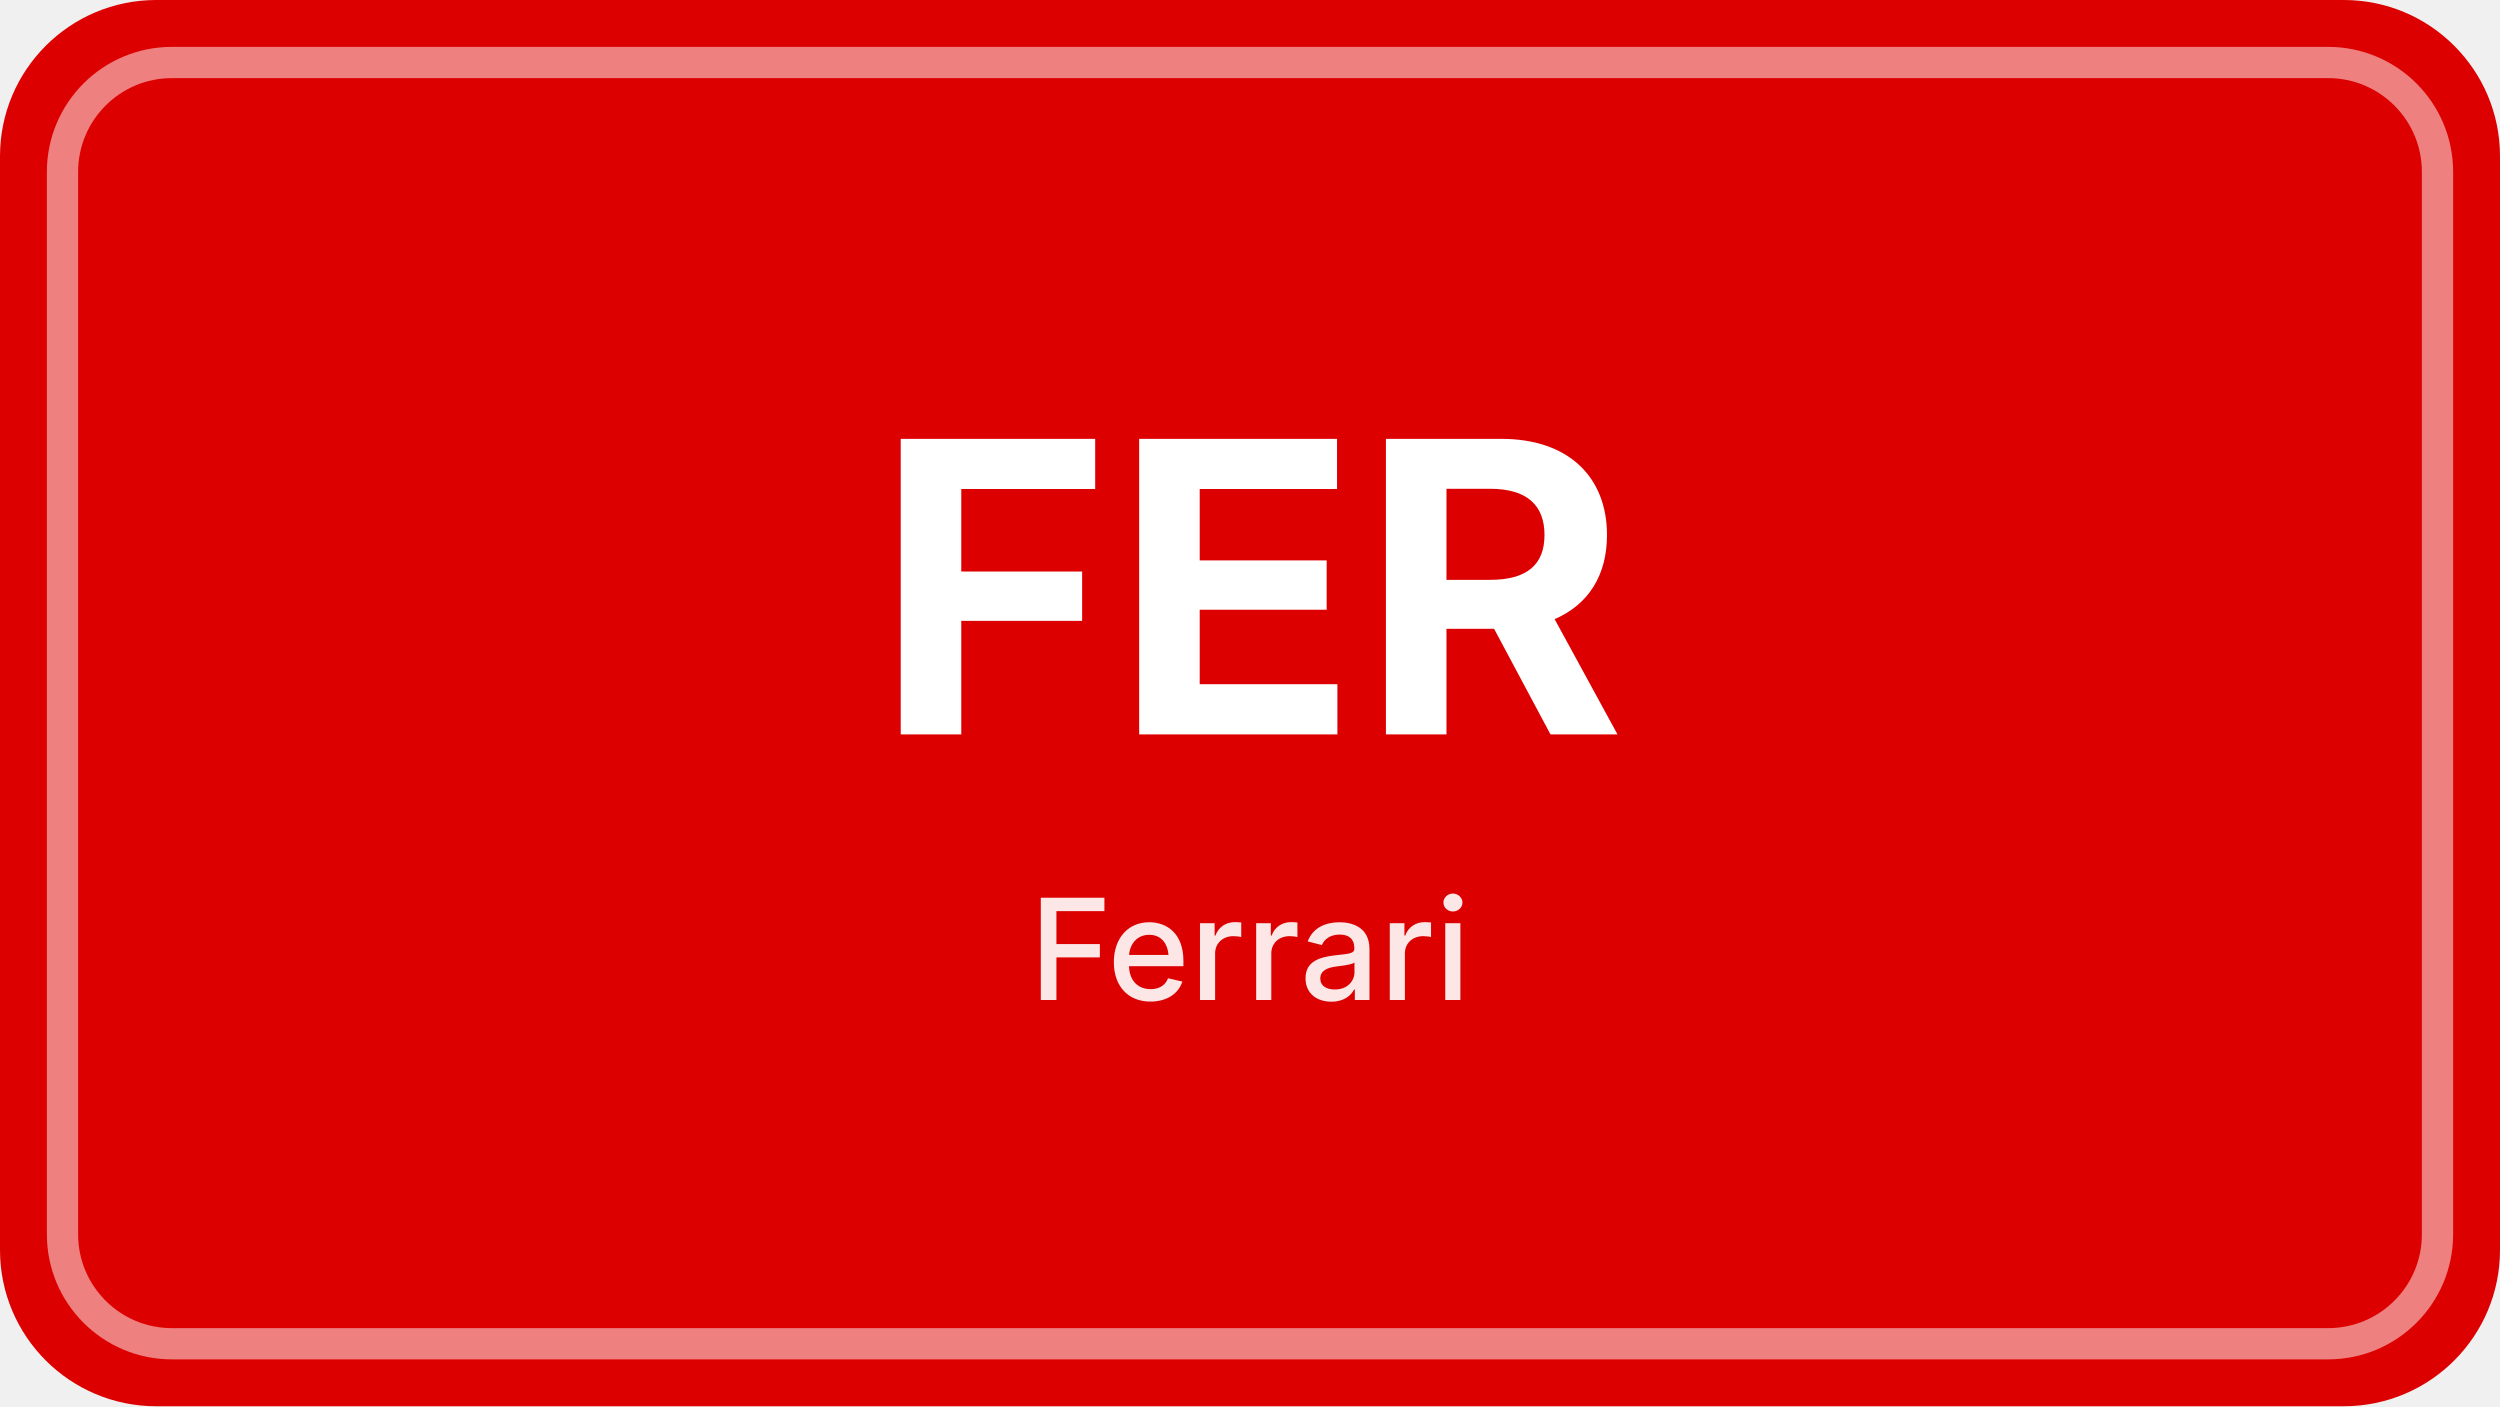
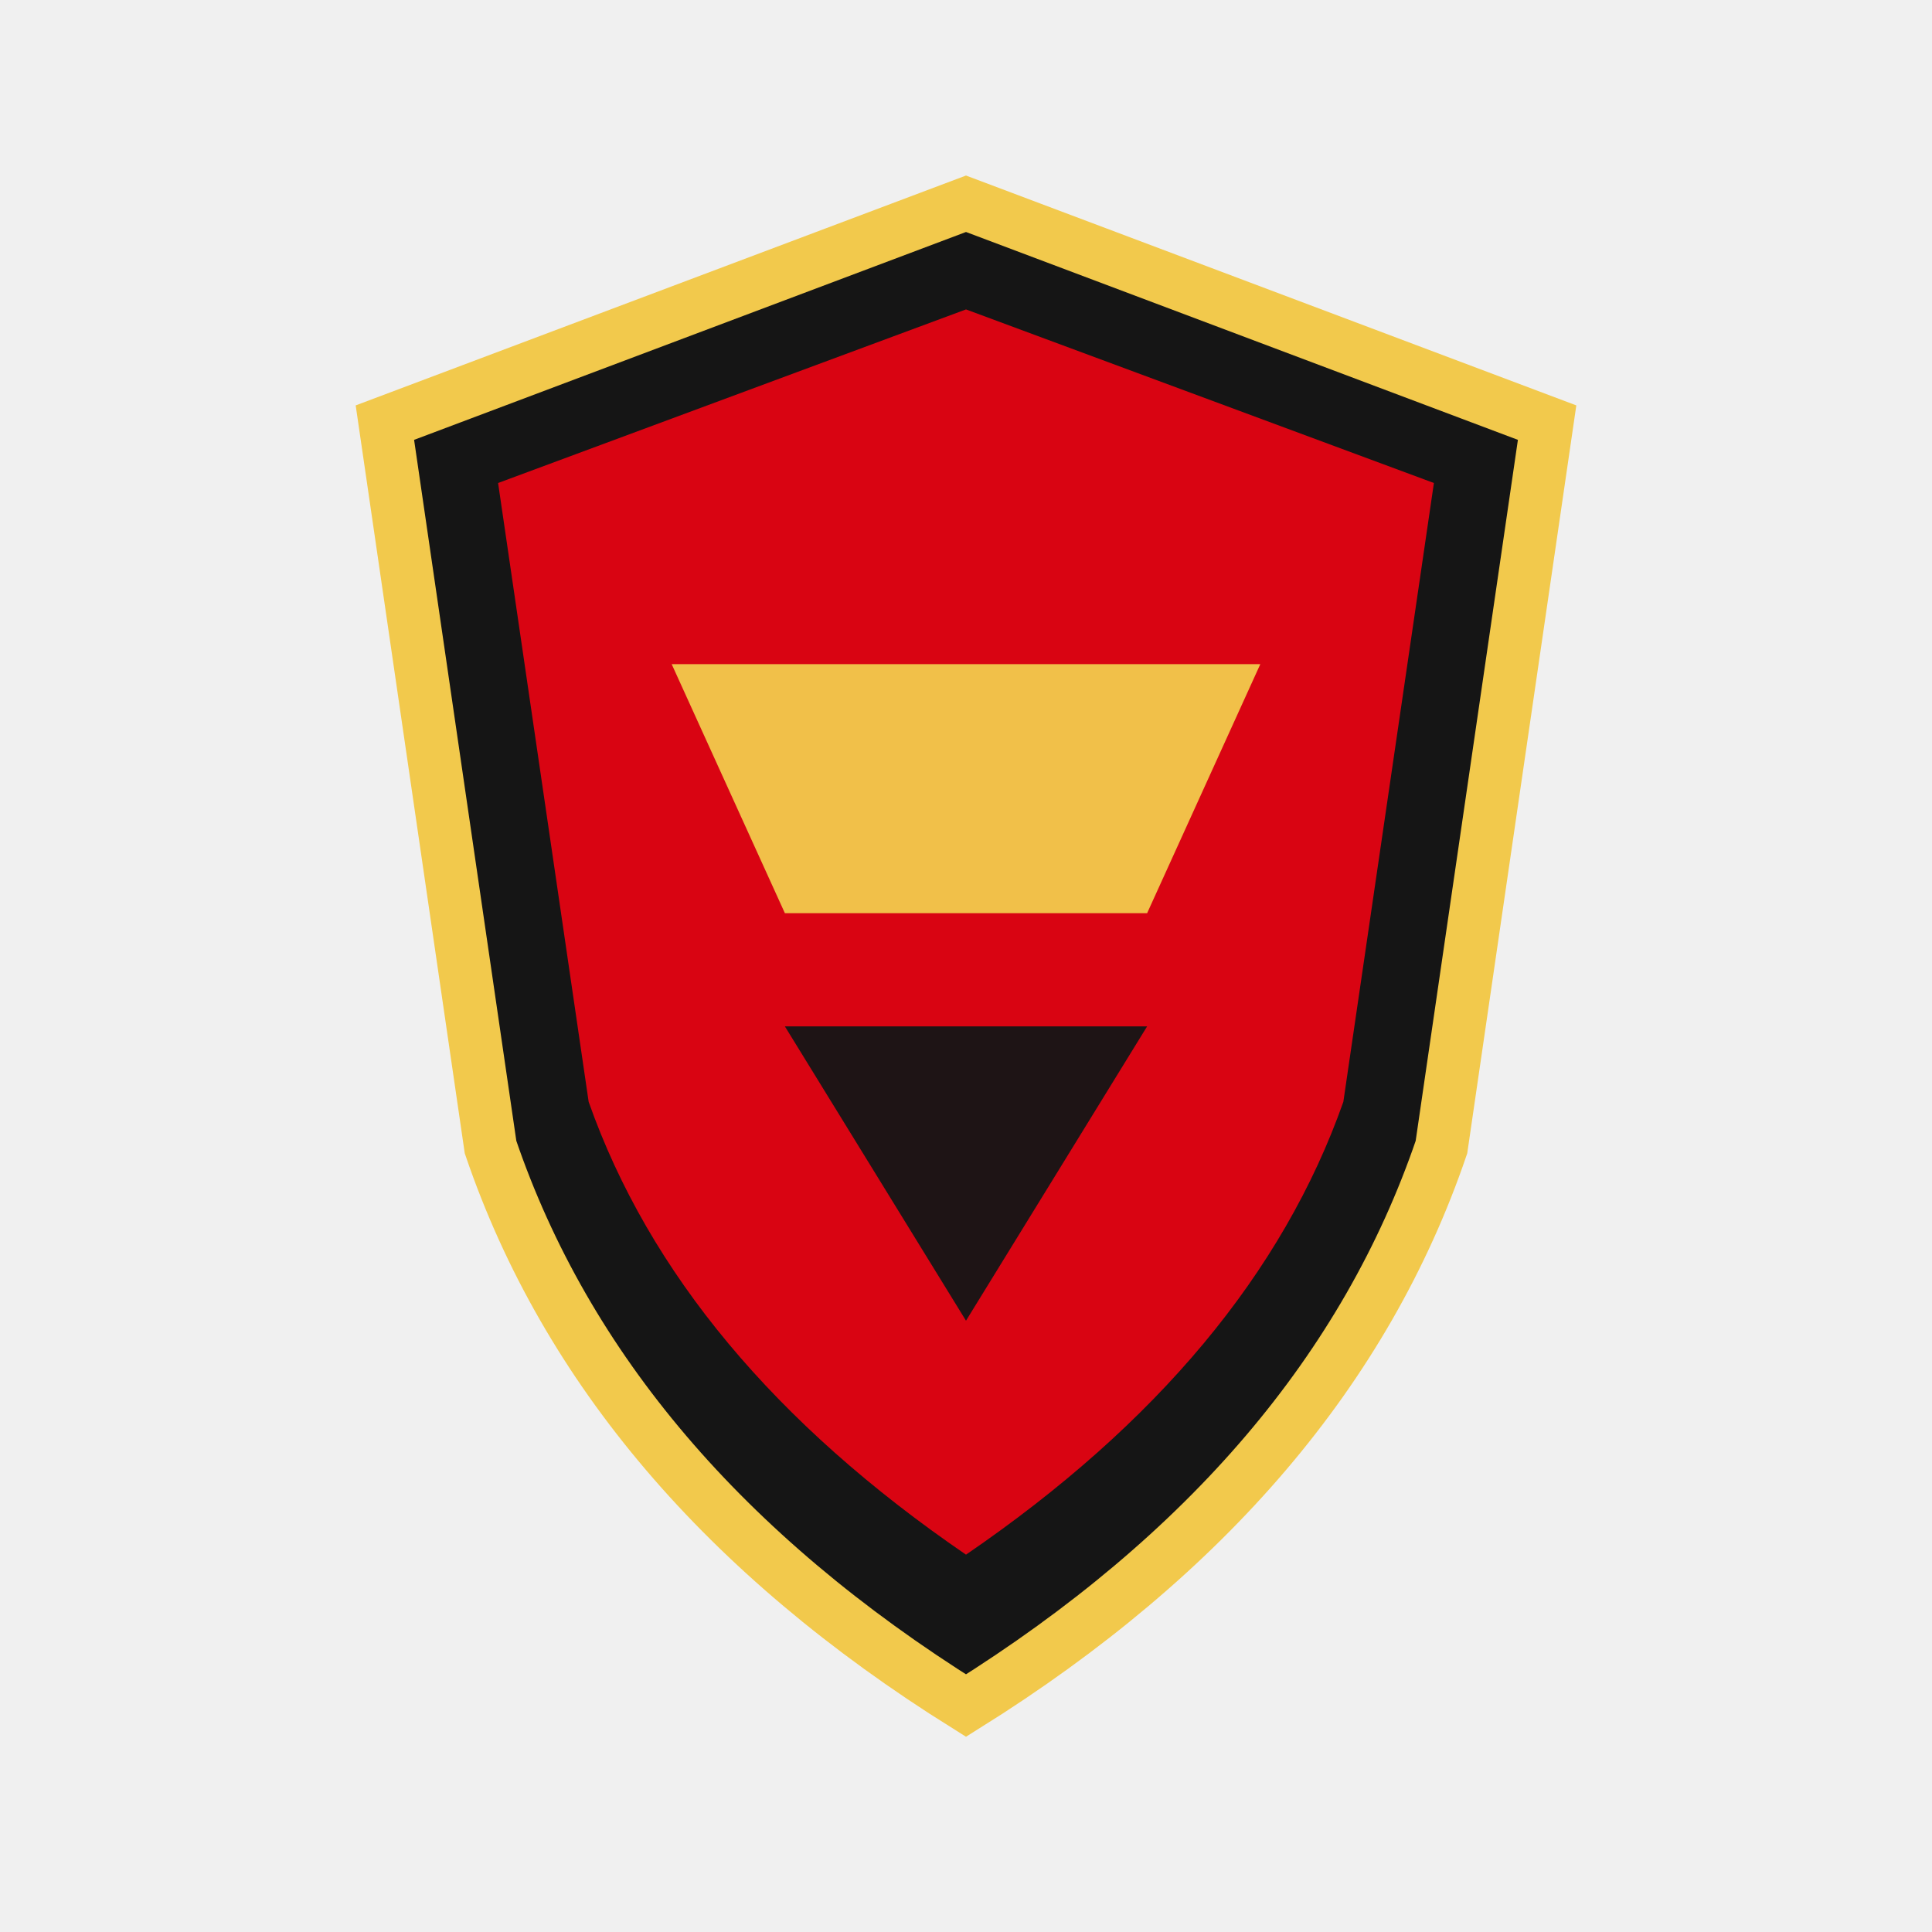
- <svg xmlns="http://www.w3.org/2000/svg" width="320" height="180" viewBox="0 0 320 180" role="img" aria-label="FER logo">
-   <rect width="320" height="180" rx="20" fill="#DC0000" />
-   <rect x="8" y="8" width="304" height="164" rx="14" fill="none" stroke="#FFFFFF" stroke-width="4" opacity="0.5" />
-   <text x="160" y="94" text-anchor="middle" font-family="Inter, Arial, sans-serif" font-size="52" font-weight="700" fill="#FFFFFF">FER</text>
-   <text x="160" y="128" text-anchor="middle" font-family="Inter, Arial, sans-serif" font-size="18" font-weight="500" fill="#FFFFFF" opacity="0.9">Ferrari</text>
+ <svg xmlns="http://www.w3.org/2000/svg" viewBox="0 0 512 512" role="img" aria-labelledby="title desc">
+   <path d="M256 54 L410 112 L382 304 Q352 392 256 452 Q160 392 130 304 L102 112 Z" fill="#151515" stroke="#F2C94C" stroke-width="14" />
+   <path d="M256 82 L380 128 L356 292 Q332 360 256 412 Q180 360 156 292 L132 128 Z" fill="#D90412" />
+   <path d="M178 176 H334 L304 242 H208 Z" fill="#F2C94C" opacity=".95" />
+   <path d="M208 272 H304 L256 350 Z" fill="#151515" opacity=".95" />
</svg>
